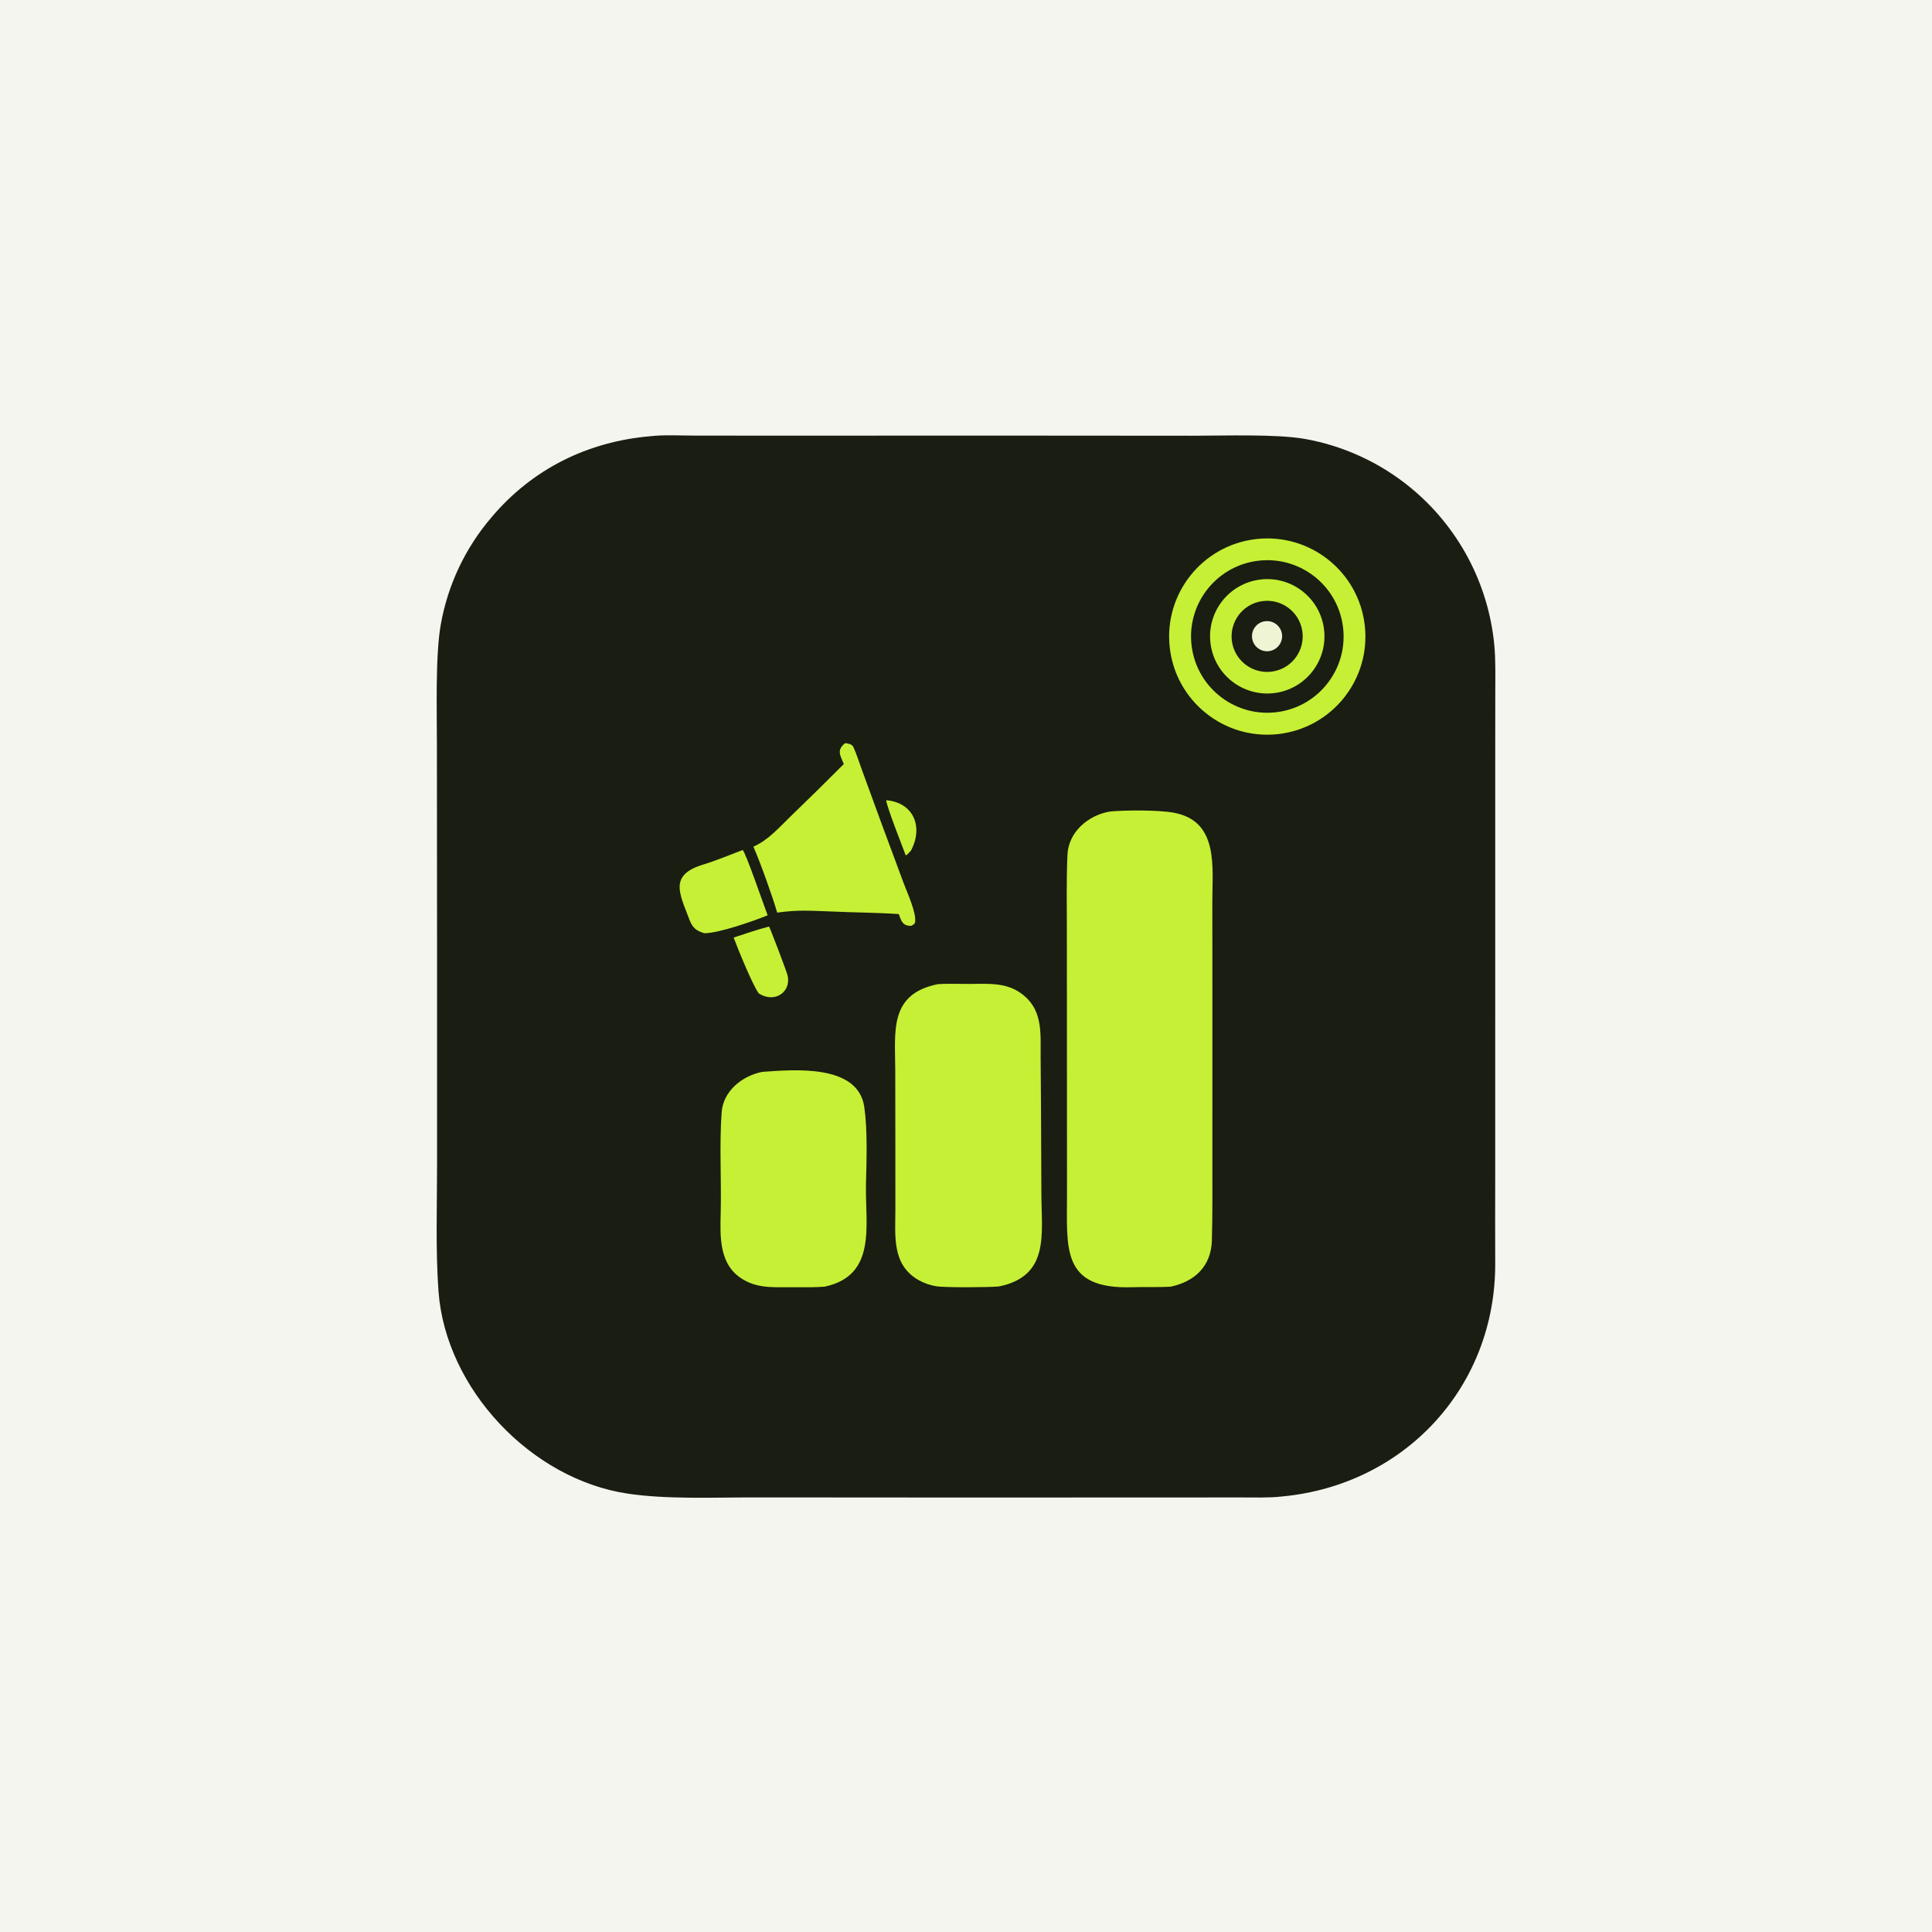
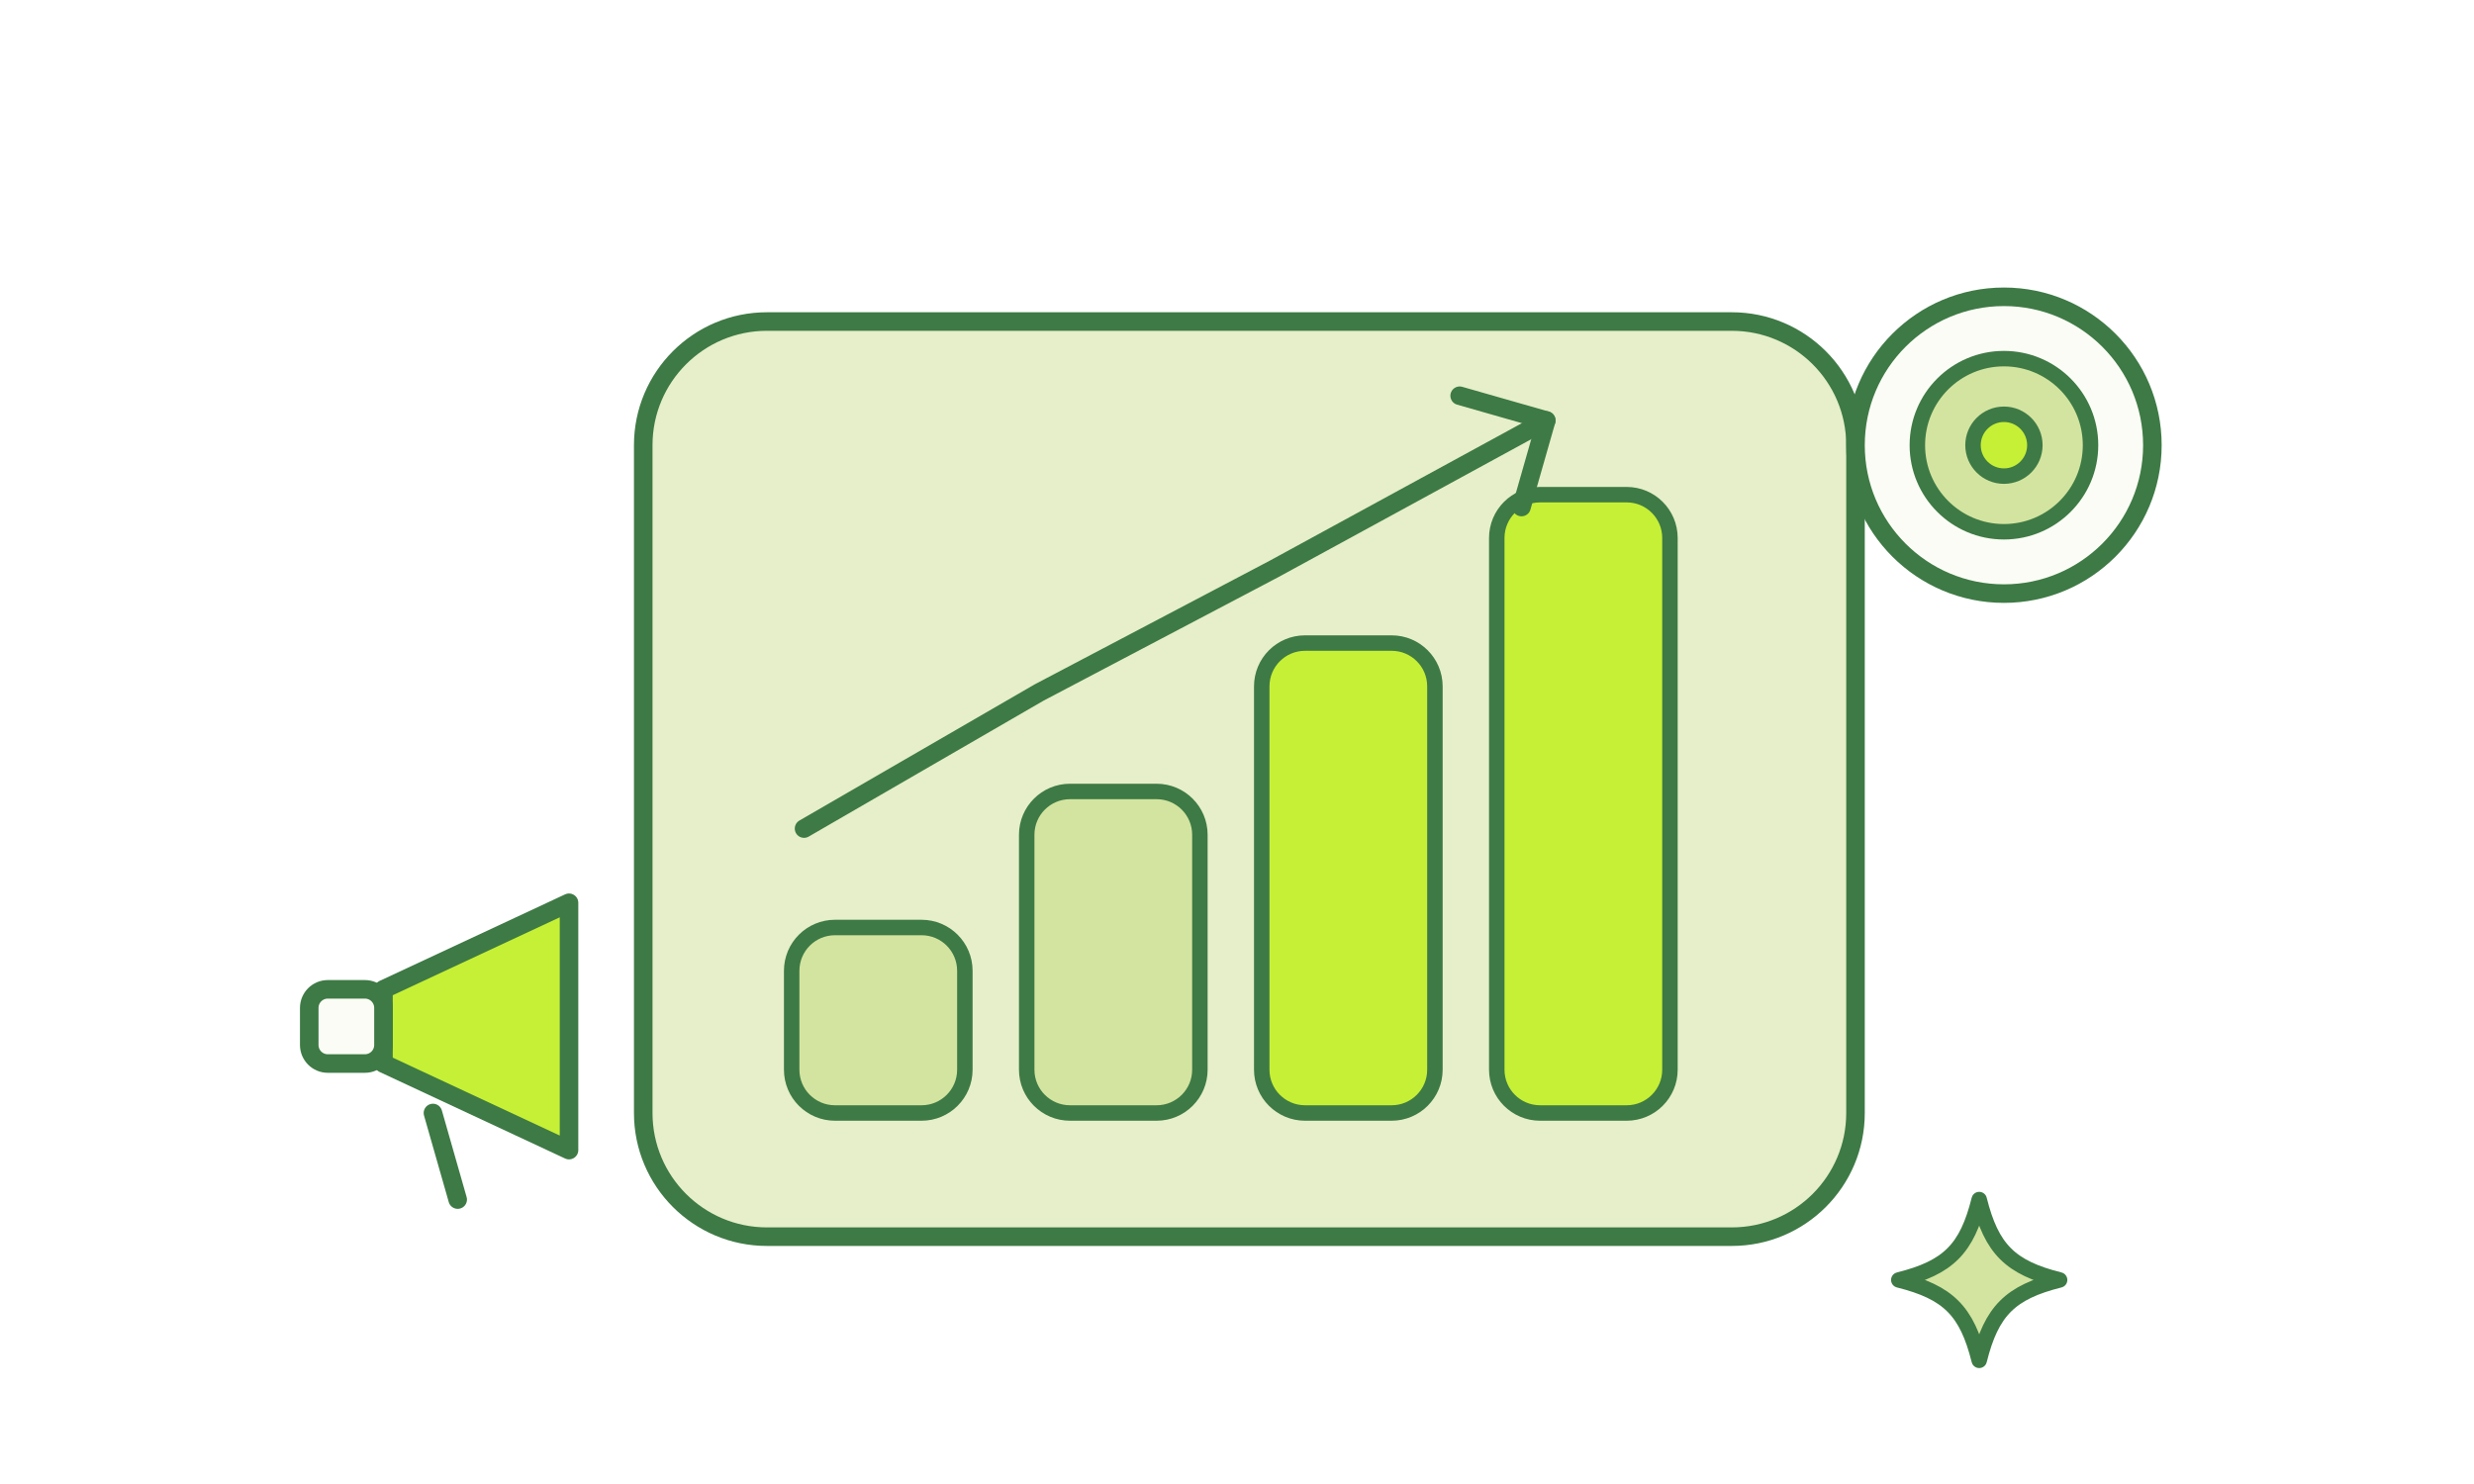
- <svg xmlns="http://www.w3.org/2000/svg" style="display:block" viewBox="0 0 2048 2048">
-   <path fill="#f4f5ee" d="M0 0h2048v2048H0z" />
-   <path fill="#1a1d12" d="M689.556 462.415c13.014-1.643 32.483-.688 46.011-.67l76.53.065 253.443-.06 198.82.146c32.91.012 87.96-1.937 118.38 3.285a244.23 244.23 0 0 1 113.01 52.181A246 246 0 0 1 1584 683.581c1.55 16.624 1.07 34.378 1.05 51.167l-.06 72.629v238.583l-.02 205.42c.02 28.95-.19 58.09.01 87.01.9 131.12-95.29 235.81-226.22 247.96-13.64 1.58-30.74.97-44.65 1l-71.02.03-219.6.08-223.504-.15c-42.776-.04-92.268 2.23-134.311-3.96-102.446-15.1-193.215-111-200.832-214.39-3.195-43.36-1.53-91.52-1.529-135.15l-.014-239.53-.159-204.75c.013-34.586-1.736-94.712 4.051-127.186a238.54 238.54 0 0 1 53.916-114.088c43.162-51.163 102.06-80.261 168.448-85.841" />
-   <path fill="#c6f035" d="M1176.38 860.276c16.41-1.629 52.03-1.705 67.82 1.213 48.02 8.872 40.86 57.577 40.93 93.764l.07 109.987-.02 164.65c-.03 28.29.24 56.64-.53 84.92-.74 27.52-18.23 43.82-43.94 49.16-13.26.72-27.25.1-40.25.53-76.4 2.5-69.25-41.74-69.4-100l-.06-118.47-.08-158.416c-.01-26.917-.58-54.66.63-81.536 1.09-24.023 21.78-41.844 44.83-45.802M994.333 1043.23c6.237-.49 19.497-.38 26.027-.29 19.97.63 41.82-3.05 59.6 8.43 26.07 16.85 23 42.62 23.15 69.11l.4 55.25.4 90.16c.12 42.58 8.98 86.72-44.99 97.8-10.03 1.01-57.13 1.29-66.417-.19a56.3 56.3 0 0 1-18.987-6.68c-28.544-16.46-24.355-47.31-24.385-75.16l-.021-68.16-.102-78.58c-.032-41.08-7.058-81.33 45.325-91.69m337.077-471.785c57.23-6.619 108.95 34.536 115.34 91.792 6.4 57.256-34.96 108.806-92.24 114.978-56.97 6.137-108.17-34.942-114.53-91.882s34.52-108.305 91.43-114.888" />
-   <path fill="#1a1d12" d="M1332.31 594.595c44.24-6.131 85.08 24.768 91.2 69.01s-24.79 85.068-69.03 91.181c-44.23 6.111-85.04-24.785-91.16-69.015-6.12-44.229 24.77-85.047 68.99-91.176" />
-   <path fill="#c6f035" d="M1333.38 614.71c32.99-5.502 64.2 16.747 69.76 49.725s-16.63 64.229-49.6 69.846c-33.05 5.629-64.39-16.631-69.97-49.691-5.57-33.059 16.75-64.365 49.81-69.88" />
-   <path fill="#1a1d12" d="M1337.37 637.348c20.39-3.212 39.58 10.587 43.02 30.945 3.44 20.359-10.14 39.697-30.46 43.369a37.69 37.69 0 0 1-35.65-12.957 37.69 37.69 0 0 1-6.32-37.401 37.67 37.67 0 0 1 29.41-23.956" />
-   <path fill="#eef4d4" d="M1337.37 659.467a15.98 15.98 0 0 1 15.88 2.534 15.96 15.96 0 0 1 5.64 15.063 15.98 15.98 0 0 1-10.31 12.341c-8.24 2.983-17.34-1.221-20.41-9.425-3.08-8.205 1.03-17.353 9.2-20.513" />
-   <path fill="#c6f035" d="M808.182 1136.2c33.351-2.29 101.297-8.62 107.995 37.2 3.553 24.31 2.413 56.57 1.804 81.63-1.042 42.93 12.143 96.93-43.753 108.86-8.269.76-21.606.73-30.091.65-19.65-.47-39.179 2.4-56.757-8.43-25.119-15.13-24.066-44.34-23.417-70.13.879-34.98-1.52-71.98 1.009-106.89 1.626-22.44 21.631-38.72 43.21-42.89m87.712-348.428c3.212.472 7.206.796 8.734 4.161 3.599 7.931 6.235 16.45 9.223 24.655l20.681 56.589 23.507 63.33c3.302 8.853 13.388 30.687 12.042 40.756-.308 2.309-2.278 3.168-4.179 4.187-9.123.095-10.518-5.171-13.168-12.487-23.52-1.609-46.15-1.603-69.572-2.681-23.921-.726-35.178-2.163-59.306 1.112-5.278-17.965-17.801-53.051-25.232-69.871 15.927-7.06 26.983-20.095 39.42-32.112a3867 3867 0 0 0 56.411-55.464c-3.968-9.53-7.743-14.93 1.439-22.175m-108.697 113.31c2.901 1.234 23.213 60.762 26.549 69.185-15.323 6.208-51.553 18.933-67.105 19.019-8.862-2.803-12.543-5.648-15.998-14.861-10.285-27.431-21.89-47.052 15.303-58.124 10.345-3.08 30.354-10.95 41.251-15.219m28.044 81.078c.746.734 18.462 46.91 19.637 51.86 4.039 17.03-13.172 30.05-30.492 19.09-5.986-7.42-23.093-49.23-26.684-59.281 12.714-4.086 24.381-8.254 37.539-11.669m124.183-133.903c29.158 2.498 39.51 28.362 26.285 53.326-.967 1.073-3.788 4.513-5.355 5.066-.138.048-.307-.076-.336-.154-3.139-8.435-20.603-52.747-20.594-58.238" />
+ <svg xmlns="http://www.w3.org/2000/svg" viewBox="0 0 400 240" fill="none" stroke="#3E7A45" stroke-width="3" stroke-linecap="round" stroke-linejoin="round">
+   <rect x="104" y="52" width="196" height="148" rx="20" fill="#E6EFC9" />
+   <rect x="128" y="150" width="28" height="30" rx="7" fill="#D3E4A0" stroke-width="2.5" />
+   <rect x="166" y="128" width="28" height="52" rx="7" fill="#D3E4A0" stroke-width="2.5" />
+   <rect x="204" y="104" width="28" height="76" rx="7" fill="#C6F035" stroke-width="2.5" />
+   <rect x="242" y="80" width="28" height="100" rx="7" fill="#C6F035" stroke-width="2.5" />
+   <path d="M130 134l38-22 38-20 44-24" />
+   <path d="M236 64l14 4-4 14" />
+   <circle cx="324" cy="72" r="24" fill="#FBFCF5" />
+   <circle cx="324" cy="72" r="14" fill="#D3E4A0" stroke-width="2.5" />
+   <circle cx="324" cy="72" r="5" fill="#C6F035" stroke-width="2.5" />
+   <path d="M62 160l30-14v40l-30-14z" fill="#C6F035" />
+   <rect x="50" y="160" width="12" height="12" rx="3" fill="#FBFCF5" />
+   <path d="M70 180l4 14" />
+   <path d="M84 206c2 8 5 11 13 13-8 2-11 5-13 13-2-8-5-11-13-13 8-2 11-5 13-13z" fill="#D3E4A0" stroke-width="2.5" transform="translate(236 -12)" />
</svg>
